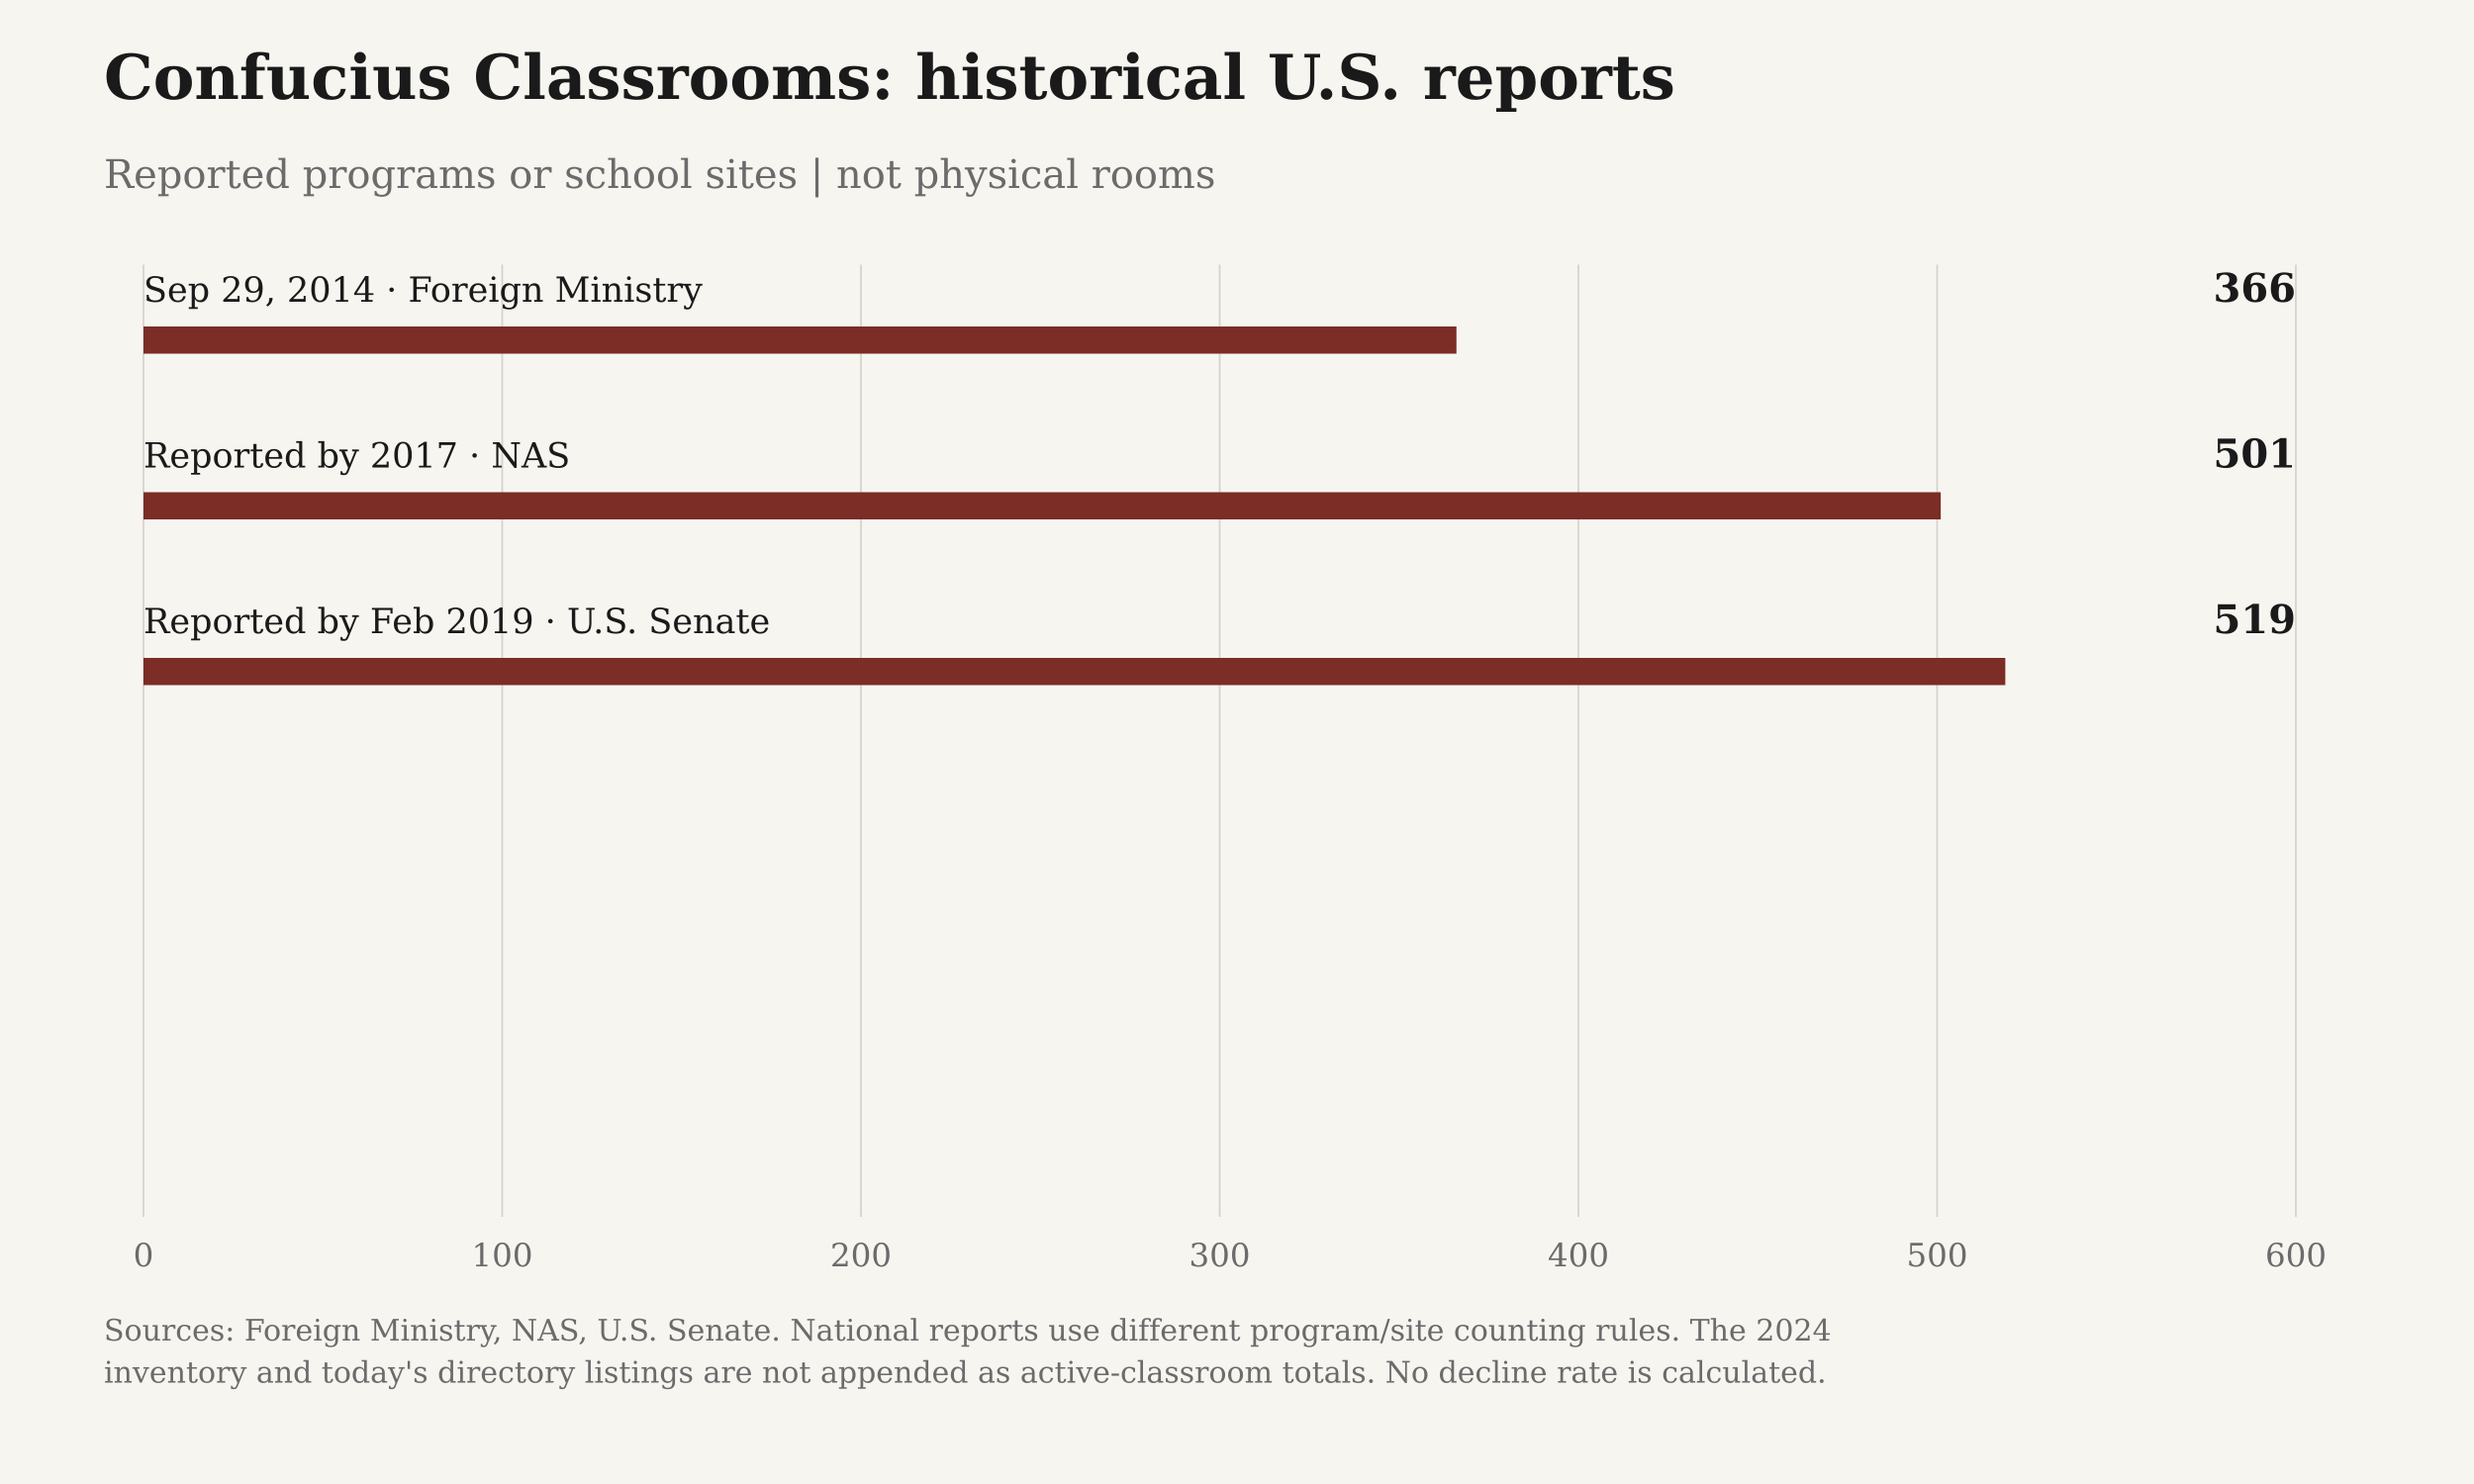
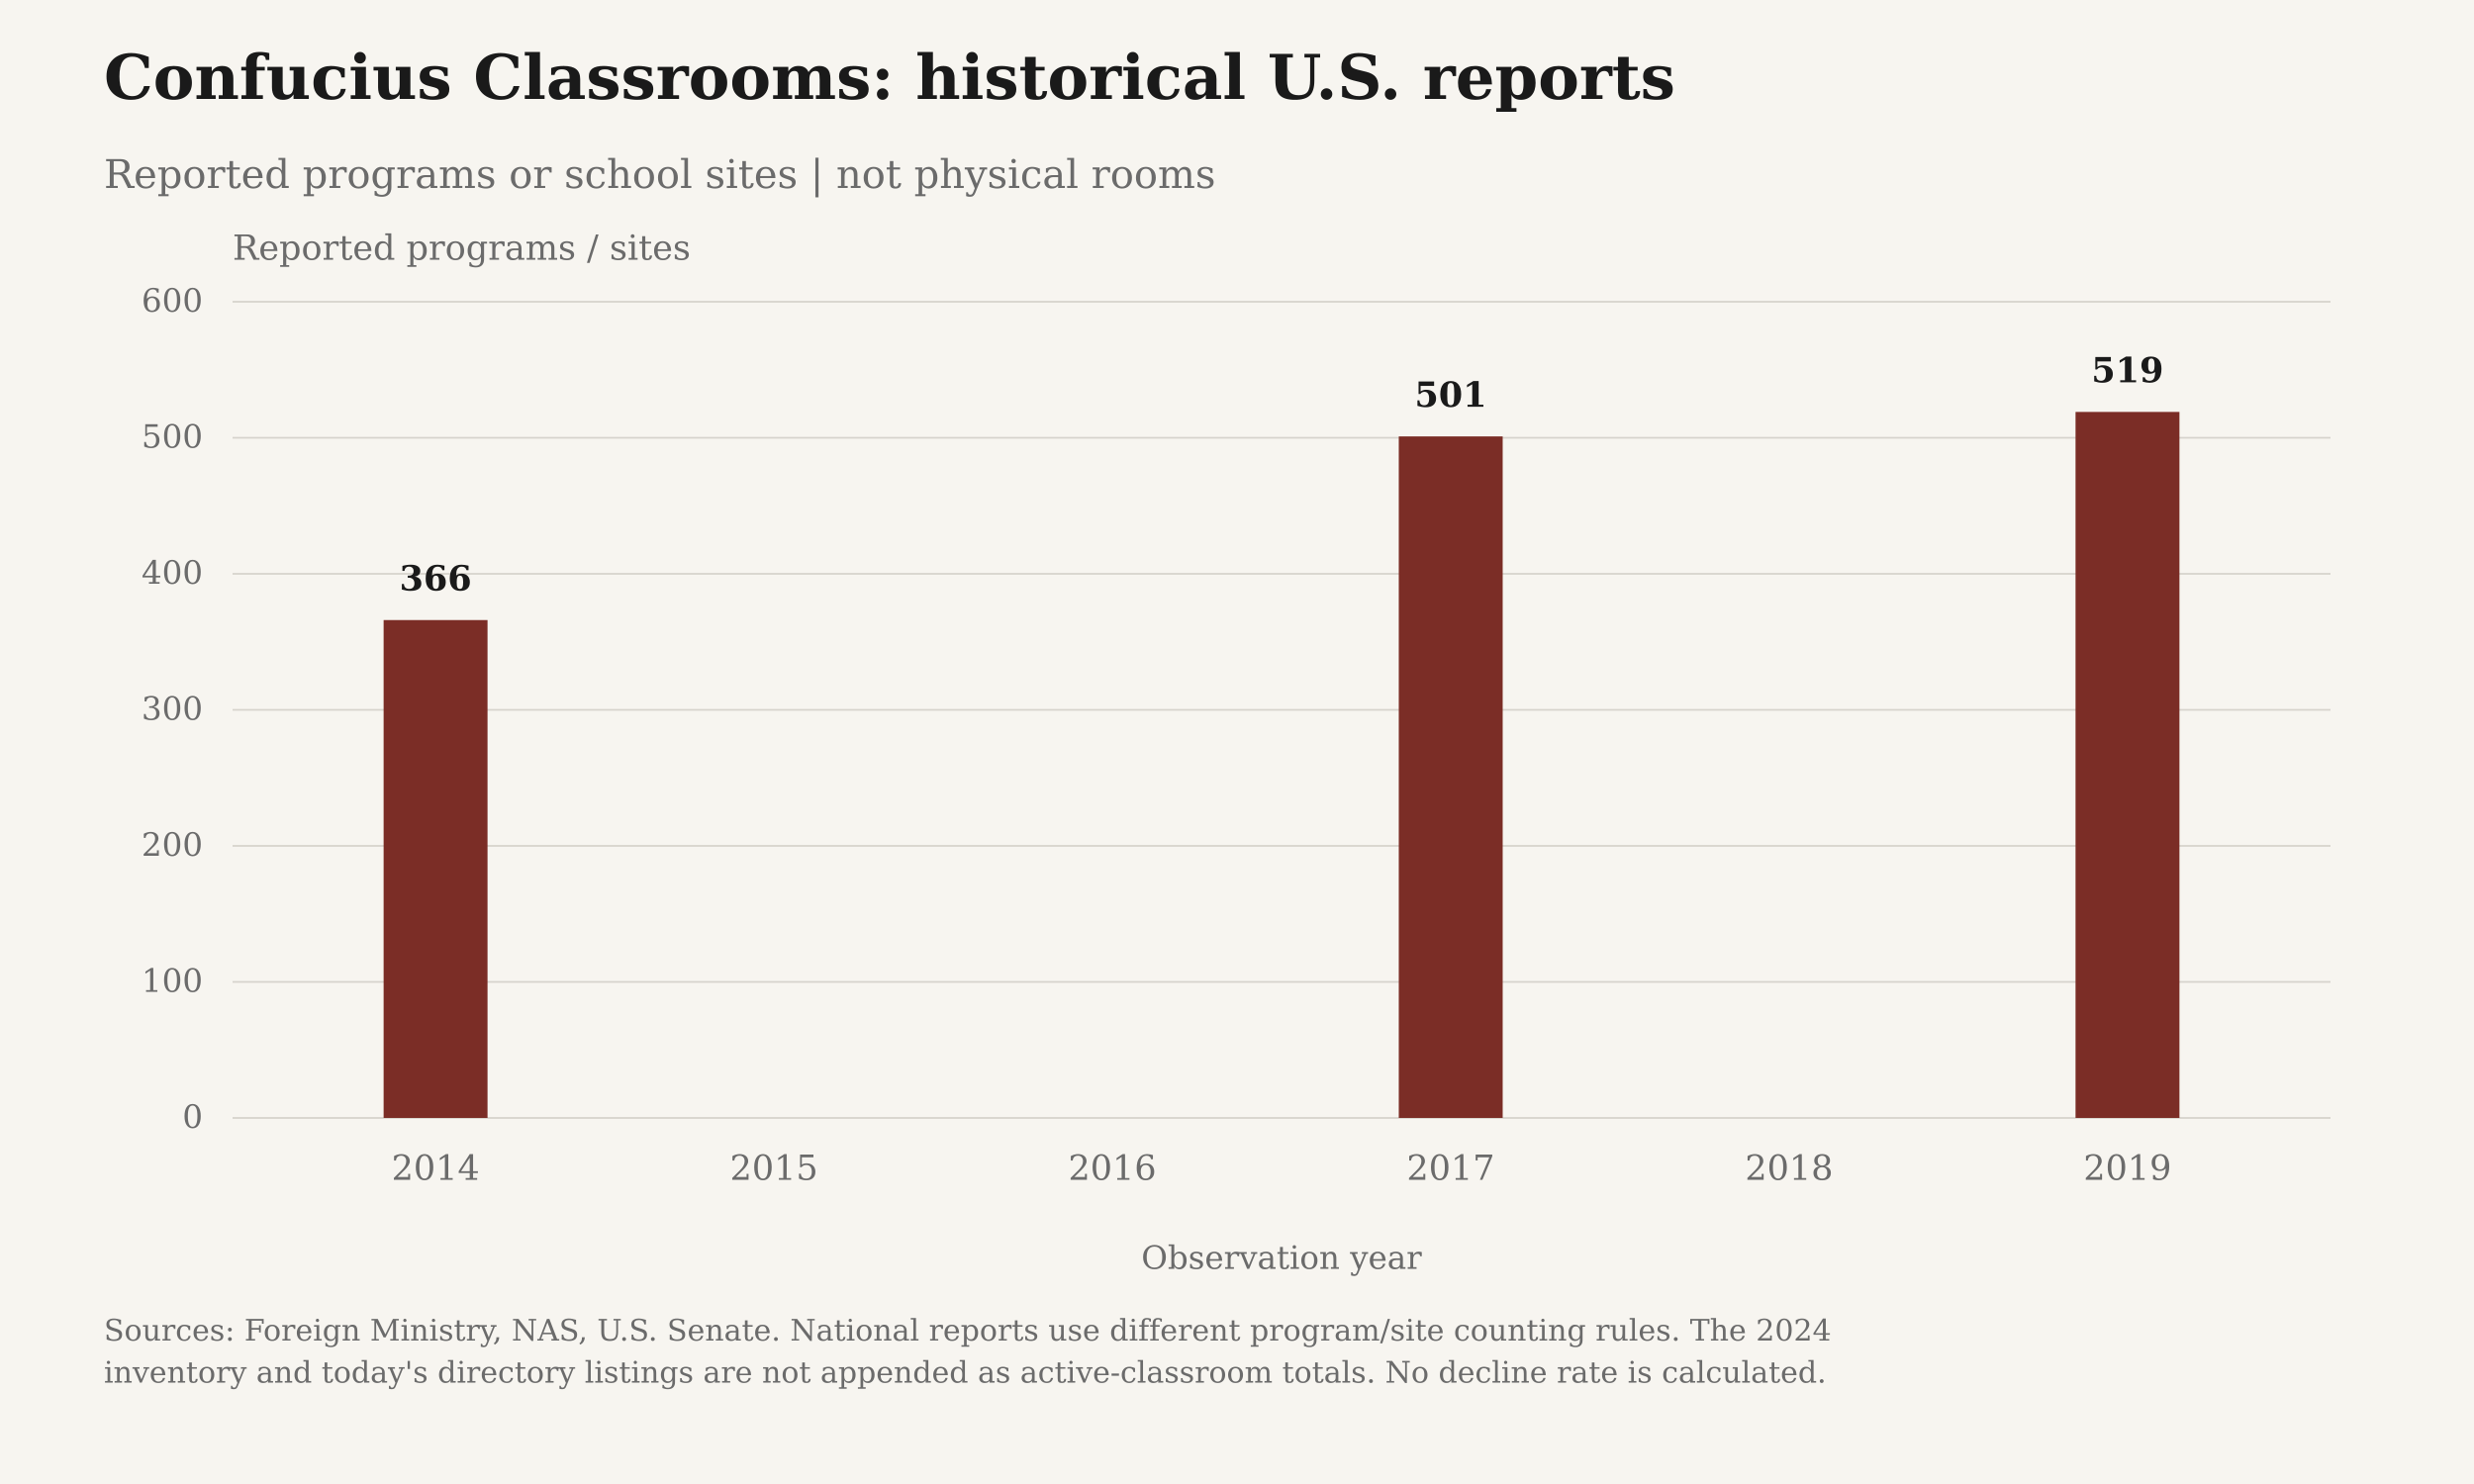
- <svg xmlns="http://www.w3.org/2000/svg" viewBox="0 0 1000 600" role="img" data-confucius-chart="confucius-classrooms" data-axis-max="600" aria-label="Confucius Classrooms: historical U.S. reports" style="font-family:DejaVu Serif, Georgia, 'Times New Roman', serif">
+ <svg xmlns="http://www.w3.org/2000/svg" viewBox="0 0 1000 600" role="img" data-confucius-chart="confucius-classrooms" data-chart-layout="timeline" data-axis-max="600" data-first-year="2014" data-last-year="2019" aria-label="Confucius Classrooms: historical U.S. reports" style="font-family:DejaVu Serif, Georgia, 'Times New Roman', serif">
  <rect class="chart-background" width="1000" height="600" fill="#F7F5F0" />
  <text x="42" y="40" font-size="25" font-weight="700" fill="#1A1A1A">Confucius Classrooms: historical U.S. reports</text>
  <text x="42" y="76" font-size="16" fill="#6B6B6B">Reported programs or school sites | not physical rooms</text>
-   <path d="M58.00,107V492" stroke="#D6D3CC" stroke-width=".7" />
-   <text x="58.00" y="512" text-anchor="middle" font-size="13" fill="#6B6B6B">0</text>
-   <path d="M203.00,107V492" stroke="#D6D3CC" stroke-width=".7" />
-   <text x="203.00" y="512" text-anchor="middle" font-size="13" fill="#6B6B6B">100</text>
-   <path d="M348.00,107V492" stroke="#D6D3CC" stroke-width=".7" />
-   <text x="348.00" y="512" text-anchor="middle" font-size="13" fill="#6B6B6B">200</text>
-   <path d="M493.00,107V492" stroke="#D6D3CC" stroke-width=".7" />
-   <text x="493.00" y="512" text-anchor="middle" font-size="13" fill="#6B6B6B">300</text>
-   <path d="M638.00,107V492" stroke="#D6D3CC" stroke-width=".7" />
-   <text x="638.00" y="512" text-anchor="middle" font-size="13" fill="#6B6B6B">400</text>
-   <path d="M783.00,107V492" stroke="#D6D3CC" stroke-width=".7" />
-   <text x="783.00" y="512" text-anchor="middle" font-size="13" fill="#6B6B6B">500</text>
-   <path d="M928.00,107V492" stroke="#D6D3CC" stroke-width=".7" />
-   <text x="928.00" y="512" text-anchor="middle" font-size="13" fill="#6B6B6B">600</text>
-   <g class="confucius-mark" data-observation-id="mfa_2014_classrooms_reported" data-value="366" data-bound="" data-qualifier="exact" data-reference="2014-09-29">
-     <text x="58" y="122.00" font-size="14" fill="#1A1A1A">Sep 29, 2014 · Foreign Ministry</text>
-     <text class="confucius-reported" x="928" y="122.00" text-anchor="end" font-size="16" font-weight="700" fill="#1A1A1A">366</text>
-     <rect class="confucius-bar" x="58" y="132.00" width="530.70" height="11" fill="#7B2D26" opacity="1" />
+   <path class="confucius-grid" data-tick="0" d="M94,452.00H942" stroke="#D6D3CC" stroke-width=".7" />
+   <text class="confucius-count-tick" x="82" y="456.00" text-anchor="end" font-size="13" fill="#6B6B6B">0</text>
+   <path class="confucius-grid" data-tick="100" d="M94,397.00H942" stroke="#D6D3CC" stroke-width=".7" />
+   <text class="confucius-count-tick" x="82" y="401.00" text-anchor="end" font-size="13" fill="#6B6B6B">100</text>
+   <path class="confucius-grid" data-tick="200" d="M94,342.00H942" stroke="#D6D3CC" stroke-width=".7" />
+   <text class="confucius-count-tick" x="82" y="346.00" text-anchor="end" font-size="13" fill="#6B6B6B">200</text>
+   <path class="confucius-grid" data-tick="300" d="M94,287.00H942" stroke="#D6D3CC" stroke-width=".7" />
+   <text class="confucius-count-tick" x="82" y="291.00" text-anchor="end" font-size="13" fill="#6B6B6B">300</text>
+   <path class="confucius-grid" data-tick="400" d="M94,232.00H942" stroke="#D6D3CC" stroke-width=".7" />
+   <text class="confucius-count-tick" x="82" y="236.00" text-anchor="end" font-size="13" fill="#6B6B6B">400</text>
+   <path class="confucius-grid" data-tick="500" d="M94,177.00H942" stroke="#D6D3CC" stroke-width=".7" />
+   <text class="confucius-count-tick" x="82" y="181.00" text-anchor="end" font-size="13" fill="#6B6B6B">500</text>
+   <path class="confucius-grid" data-tick="600" d="M94,122.00H942" stroke="#D6D3CC" stroke-width=".7" />
+   <text class="confucius-count-tick" x="82" y="126.00" text-anchor="end" font-size="13" fill="#6B6B6B">600</text>
+   <text class="confucius-unit" x="94" y="105" font-size="14" fill="#6B6B6B">Reported programs / sites</text>
+   <text class="confucius-year" x="176.06" y="477" text-anchor="middle" font-size="14" fill="#6B6B6B">2014</text>
+   <text class="confucius-year" x="312.84" y="477" text-anchor="middle" font-size="14" fill="#6B6B6B">2015</text>
+   <text class="confucius-year" x="449.61" y="477" text-anchor="middle" font-size="14" fill="#6B6B6B">2016</text>
+   <text class="confucius-year" x="586.39" y="477" text-anchor="middle" font-size="14" fill="#6B6B6B">2017</text>
+   <text class="confucius-year" x="723.16" y="477" text-anchor="middle" font-size="14" fill="#6B6B6B">2018</text>
+   <text class="confucius-year" x="859.94" y="477" text-anchor="middle" font-size="14" fill="#6B6B6B">2019</text>
+   <text x="518.0" y="513" text-anchor="middle" font-size="13" fill="#6B6B6B">Observation year</text>
+   <g class="confucius-mark" data-observation-id="mfa_2014_classrooms_reported" data-value="366" data-bound="" data-qualifier="exact" data-reference="2014-09-29" data-observation-year="2014">
+     <text class="confucius-reported" x="176.06" y="238.70" text-anchor="middle" font-size="14" font-weight="700" fill="#1A1A1A">366</text>
+     <rect class="confucius-bar" x="155.06" y="250.70" width="42.00" height="201.30" fill="#7B2D26" opacity="1" />
  </g>
-   <g class="confucius-mark" data-observation-id="nas_2017_classrooms_reported" data-value="501" data-bound="" data-qualifier="exact" data-reference="2017">
-     <text x="58" y="189.00" font-size="14" fill="#1A1A1A">Reported by 2017 · NAS</text>
-     <text class="confucius-reported" x="928" y="189.00" text-anchor="end" font-size="16" font-weight="700" fill="#1A1A1A">501</text>
-     <rect class="confucius-bar" x="58" y="199.00" width="726.45" height="11" fill="#7B2D26" opacity="1" />
+   <g class="confucius-mark" data-observation-id="nas_2017_classrooms_reported" data-value="501" data-bound="" data-qualifier="exact" data-reference="2017" data-observation-year="2017">
+     <text class="confucius-reported" x="586.39" y="164.45" text-anchor="middle" font-size="14" font-weight="700" fill="#1A1A1A">501</text>
+     <rect class="confucius-bar" x="565.39" y="176.45" width="42.00" height="275.55" fill="#7B2D26" opacity="1" />
  </g>
-   <g class="confucius-mark" data-observation-id="senate_classrooms_2019" data-value="519" data-bound="" data-qualifier="exact" data-reference="2019-02">
-     <text x="58" y="256.00" font-size="14" fill="#1A1A1A">Reported by Feb 2019 · U.S. Senate</text>
-     <text class="confucius-reported" x="928" y="256.00" text-anchor="end" font-size="16" font-weight="700" fill="#1A1A1A">519</text>
-     <rect class="confucius-bar" x="58" y="266.00" width="752.55" height="11" fill="#7B2D26" opacity="1" />
+   <g class="confucius-mark" data-observation-id="senate_classrooms_2019" data-value="519" data-bound="" data-qualifier="exact" data-reference="2019-02" data-observation-year="2019">
+     <text class="confucius-reported" x="859.94" y="154.55" text-anchor="middle" font-size="14" font-weight="700" fill="#1A1A1A">519</text>
+     <rect class="confucius-bar" x="838.94" y="166.55" width="42.00" height="285.45" fill="#7B2D26" opacity="1" />
  </g>
  <text class="confucius-source" x="42" y="542" font-size="12" fill="#6B6B6B">Sources: Foreign Ministry, NAS, U.S. Senate. National reports use different program/site counting rules. The 2024</text>
  <text class="confucius-source" x="42" y="559" font-size="12" fill="#6B6B6B">inventory and today's directory listings are not appended as active-classroom totals. No decline rate is calculated.</text>
</svg>
